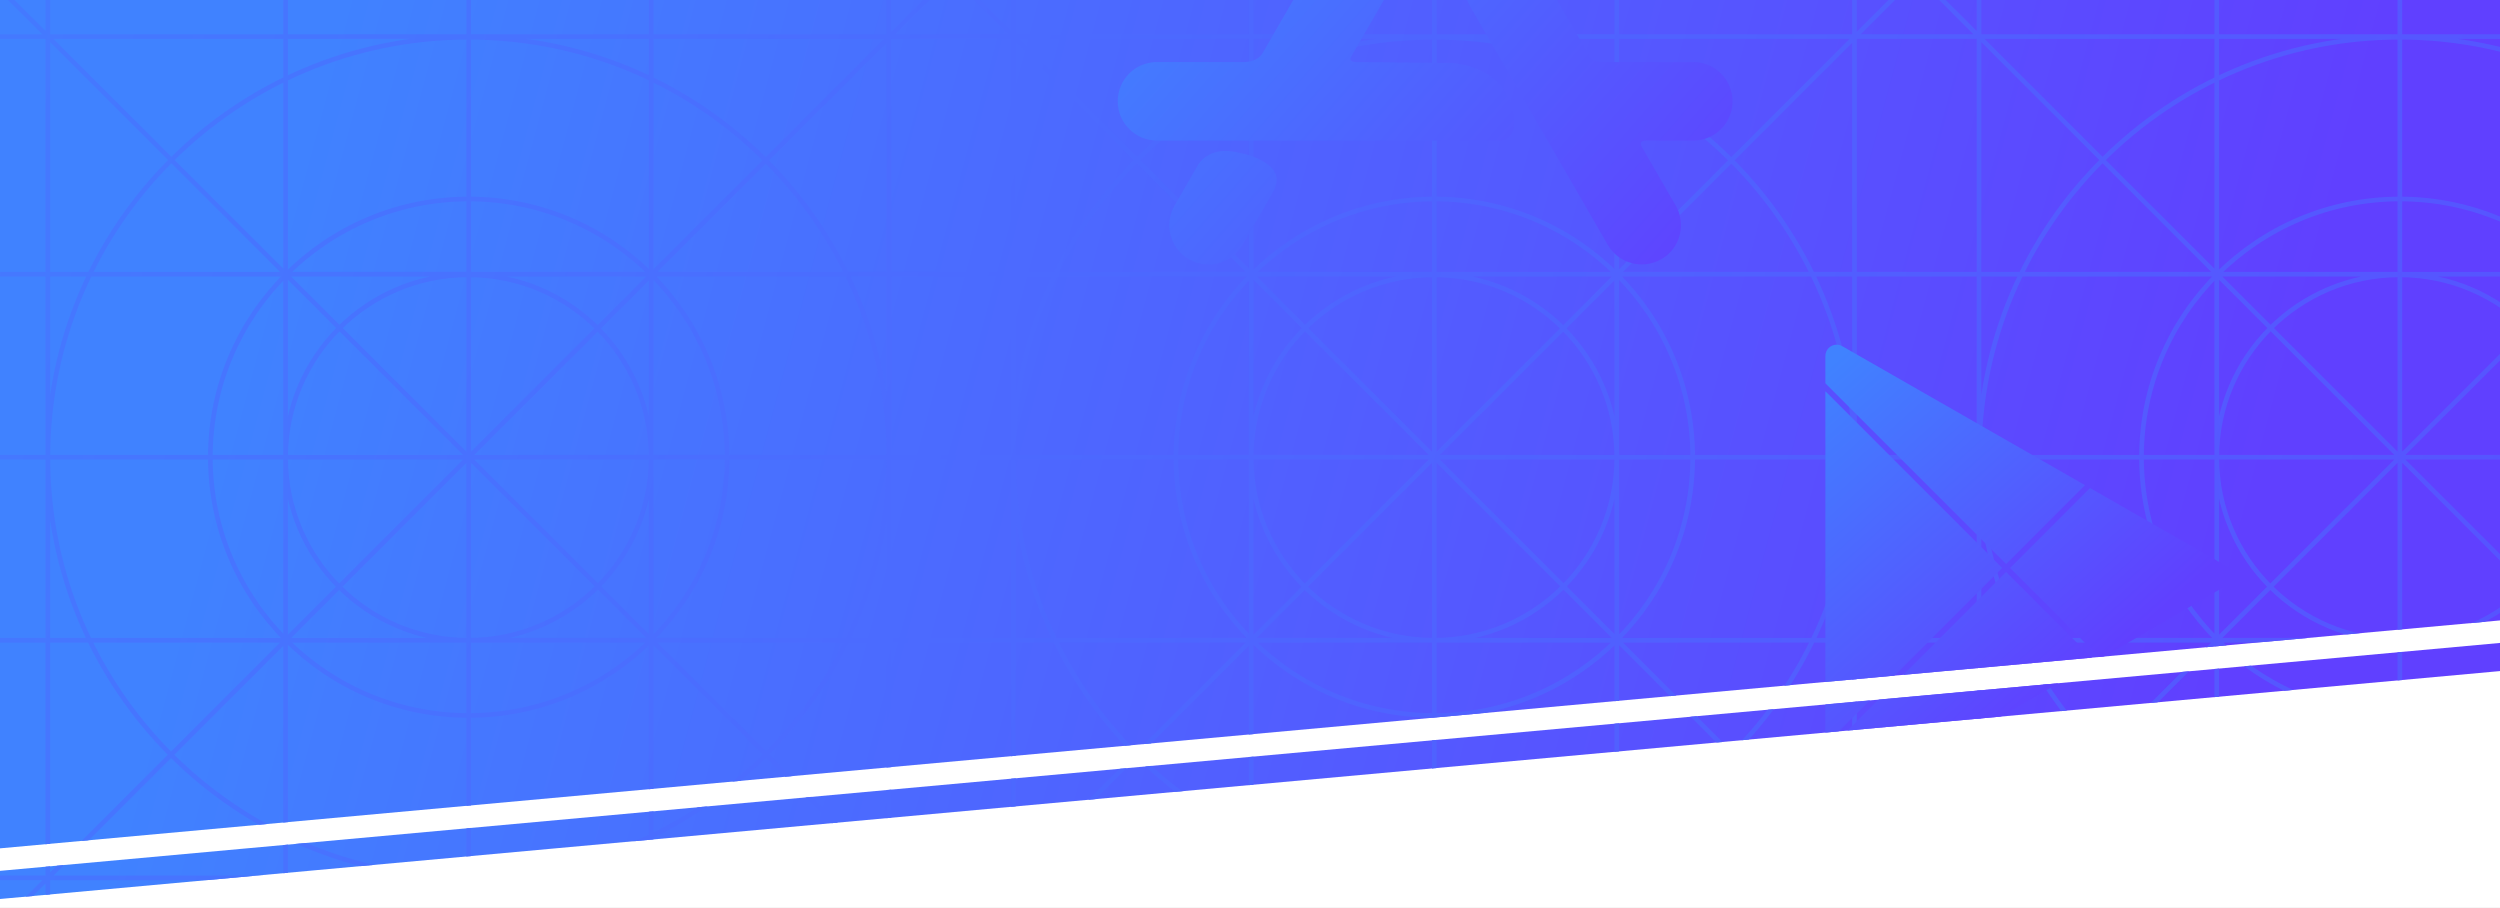
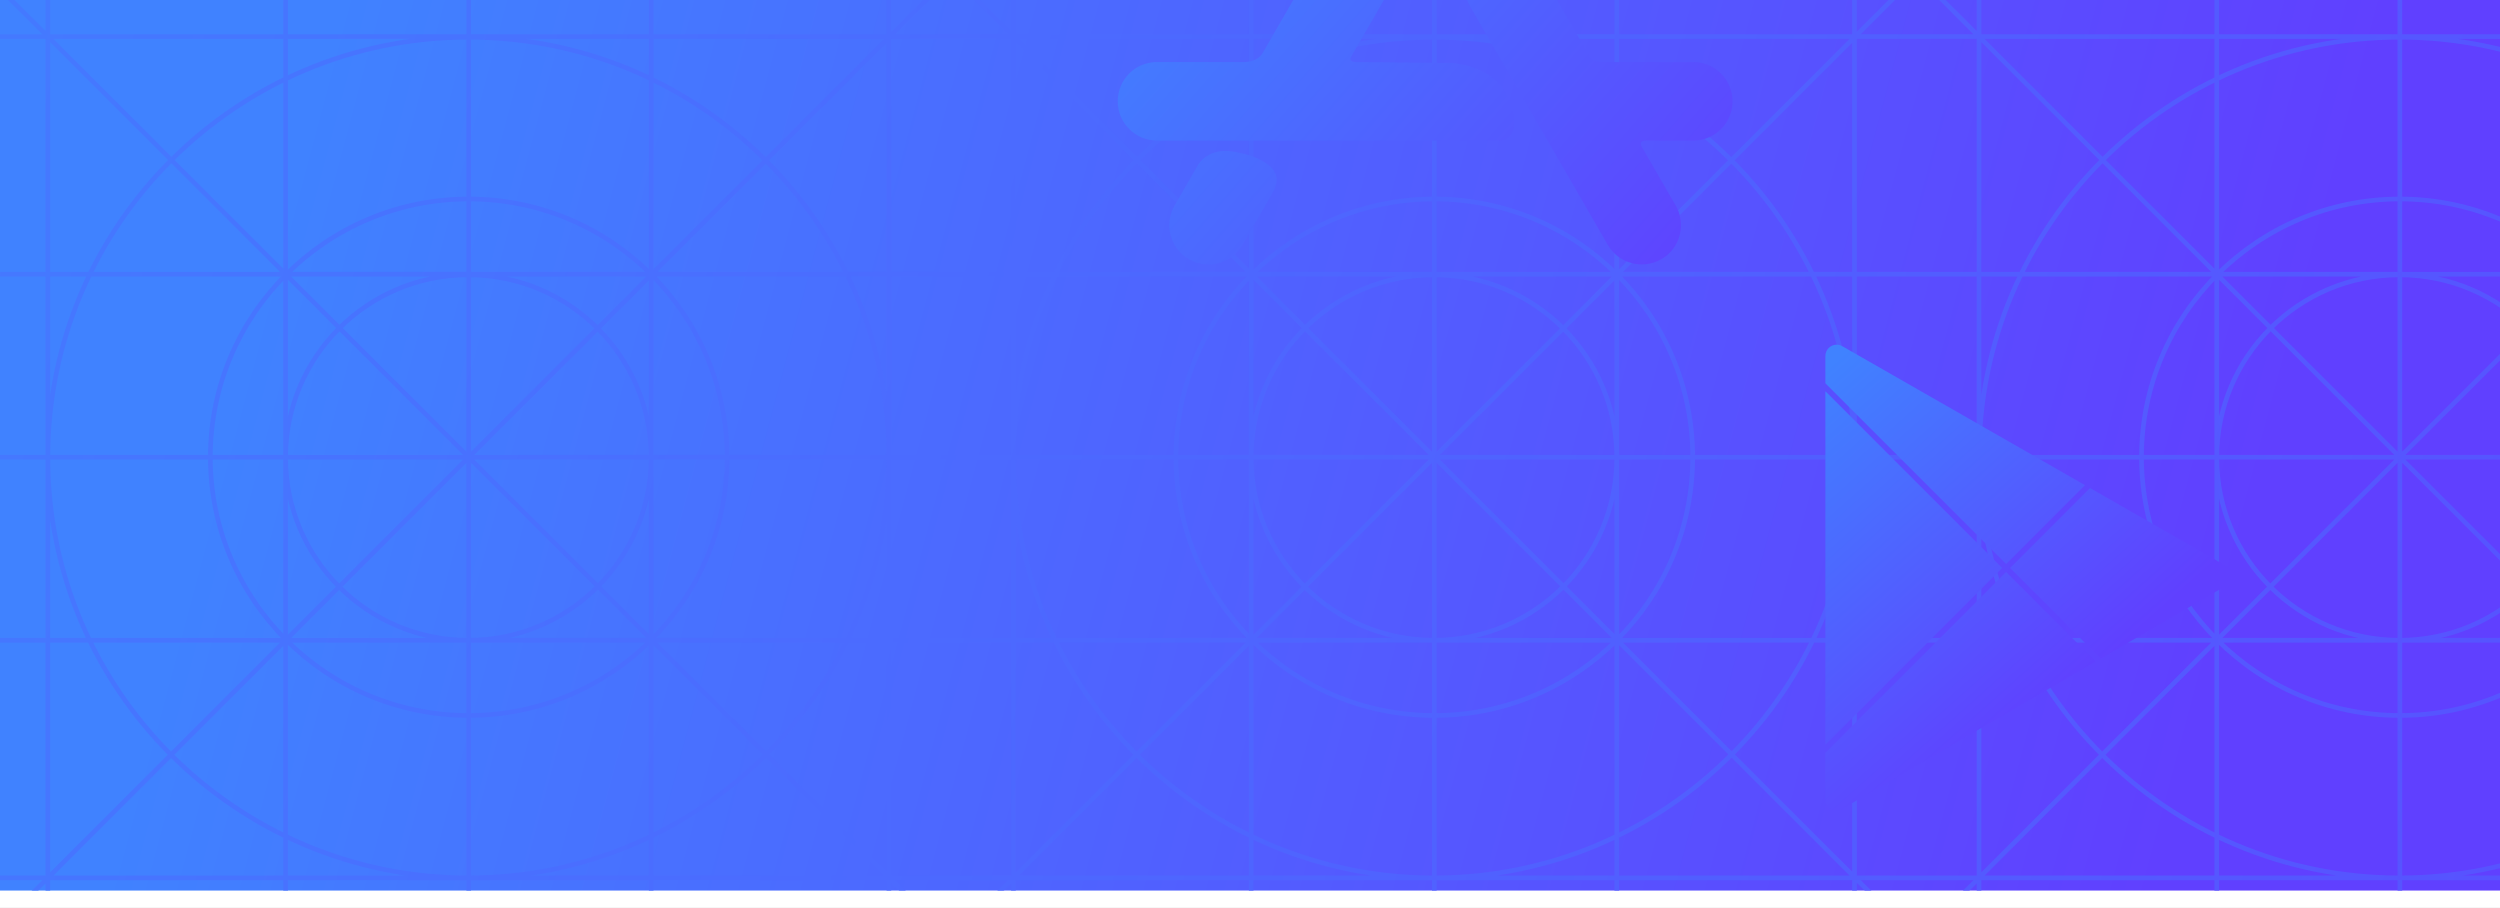
<svg xmlns="http://www.w3.org/2000/svg" xmlns:xlink="http://www.w3.org/1999/xlink" width="1777" height="645">
  <defs>
-     <linearGradient x1="9.623%" y1="43.535%" x2="90.558%" y2="51.245%" id="A">
+     <linearGradient x1="9.623%" y1="43.655%" x2="90.558%" y2="51.222%" id="A">
      <stop stop-color="#4082ff" offset="0%" />
      <stop stop-color="#6040ff" offset="100%" />
    </linearGradient>
-     <path d="M1777 457v20L0 639v-20l1777-162zm0-457v441L0 603V0h1777z" id="B" />
+     <path id="B" d="M0 0h1777v633H0z" />
    <linearGradient x1="-24.76%" y1="42.644%" x2="137.422%" y2="56.966%" id="C">
      <stop stop-color="#4082ff" offset="0%" />
      <stop stop-color="#6040ff" offset="100%" />
    </linearGradient>
    <linearGradient x1="2.272%" y1="3.264%" x2="58.731%" y2="75.738%" id="D">
      <stop stop-color="#4082ff" offset="0%" />
      <stop stop-color="#6040ff" offset="100%" />
    </linearGradient>
    <linearGradient x1="17.051%" y1="21.594%" x2="106.973%" y2="90.778%" id="E">
      <stop stop-color="#4082ff" offset="0%" />
      <stop stop-color="#6040ff" offset="100%" />
    </linearGradient>
  </defs>
  <g fill="none" fill-rule="evenodd">
    <path fill="#fff" d="M0 0h1777v645H0z" />
    <mask id="F" fill="#fff">
      <use xlink:href="#B" />
    </mask>
    <use fill="url(#A)" xlink:href="#B" />
    <path d="M1362.667-18L676.333 668m0-686l686.333 686M720.353-18v686m168.98-686v686M1019.5-18v686m129.693-686v686m168.98-686v686m-298.9-44c165.083 0 298.9-133.762 298.9-298.765s-133.827-298.765-298.9-298.765-298.9 133.762-298.9 298.765S854.18 624 1019.263 624zm.237-115.437c101.43 0 183.653-82.184 183.653-183.564S1120.93 141.436 1019.5 141.436 835.847 223.62 835.847 325 918.07 508.564 1019.5 508.564zm-.237-53.46c71.758 0 129.93-58.143 129.93-129.867s-58.172-129.867-129.93-129.867-129.93 58.143-129.93 129.867 58.172 129.867 129.93 129.867zM-10-18l686.333 686m0-686L-10 668M34.02-18v686M203-18v686M333.167-18v686M462.86-18v686M631.84-18v686M-10 194.897h686.333M-10 26h2058.763M-10 194.897h2058.763M-10 325h2058.763M-10 455.103h2058.763M-10 624h2058.763M332.93 624c165.083 0 298.9-133.762 298.9-298.765S498.013 26.472 332.93 26.472 34.02 160.233 34.02 325.237 167.847 624 332.93 624zm.237-115.437c101.43 0 183.653-82.184 183.653-183.564s-82.224-183.564-183.653-183.564S149.513 223.62 149.513 325s82.224 183.564 183.653 183.564zm-.237-53.46c71.758 0 129.93-58.143 129.93-129.867S404.688 195.37 332.93 195.37 203 253.513 203 325.237s58.172 129.867 129.93 129.867zM1362.667-18L2049 668m0-686l-686.333 686m44.02-686v686m168.98-686v686m130.167-686v686m129.693-686v686m168.98-686v686m-298.9-44c165.083 0 298.9-133.762 298.9-298.765s-133.827-298.765-298.9-298.765-298.9 133.762-298.9 298.765S1540.513 624 1705.597 624zm.237-115.437c101.43 0 183.653-82.184 183.653-183.564s-82.224-183.564-183.653-183.564S1522.18 223.62 1522.18 325s82.224 183.564 183.653 183.564zm-.237-53.46c71.758 0 129.93-58.143 129.93-129.867s-58.172-129.867-129.93-129.867-129.93 58.143-129.93 129.867 58.172 129.867 129.93 129.867z" stroke="url(#C)" stroke-width="3.3" stroke-linecap="square" mask="url(#F)" />
    <path d="M1425.948 406.564l63.654 63.655-180.097 104.706a8 8 0 0 1-12.021-6.916v-32.976l128.464-128.47zm-128.464-128.467l125.638 125.64-125.638 125.64V278.097zm188.132 68.8l96.853 55.447a8 8 0 0 1 .046 13.859l-89.338 51.94-64.402-64.403 56.84-56.842zM1305.484 245a8 8 0 0 1 3.975 1.057l172.562 98.79-56.073 56.073-128.464-128.467V253a8 8 0 0 1 8-8z" fill="url(#D)" mask="url(#F)" />
    <path d="M904.244 137.47l.058.018-21.105 36.557c-7.704 13.344-24.767 17.917-38.1 10.212s-17.915-24.768-10.21-38.112l17.04-29.515c2.665-3.83 9.24-10.44 22.394-9.198 0 0 30.953 3.36 33.192 19.448.001 0 .306 5.294-3.257 10.59zm299.342-93.372h-65.813c-4.482-.3-6.44-1.9-7.207-2.83l-.05-.085-70.45-122.032-.09.06-4.226-6.06c-6.924-10.59-17.92 16.495-17.92 16.495-13.128 30.18 1.863 64.494 7.1 74.864l97.852 169.496c7.703 13.344 24.766 17.917 38.11 10.212s17.915-24.768 10.21-38.112l-24.47-42.384c-.473-1.026-1.3-3.815 3.72-3.826h33.244c15.408 0 27.898-12.49 27.898-27.9s-12.49-27.9-27.898-27.9zm-127.83 37.93s3.513 17.87-10.08 17.87H822.382c-15.408 0-27.898-12.49-27.898-27.9s12.49-27.9 27.898-27.9h62.548c10.098-.585 12.492-6.415 12.492-6.415l.055.028L979.1-103.72c1.49-2.732.25-5.313.034-5.722l-26.963-46.705c-7.704-13.344-3.132-30.408 10.21-38.112s30.405-3.132 38.11 10.212l12.505 21.662 12.483-21.623c7.703-13.344 24.766-17.917 38.11-10.212s17.915 24.768 10.21 38.112L960.186 40.688c-.497 1.198-.65 3.08 3.047 3.4l67.926.662s39.25.61 44.596 37.268z" fill="url(#E)" fill-rule="nonzero" mask="url(#F)" />
  </g>
</svg>
